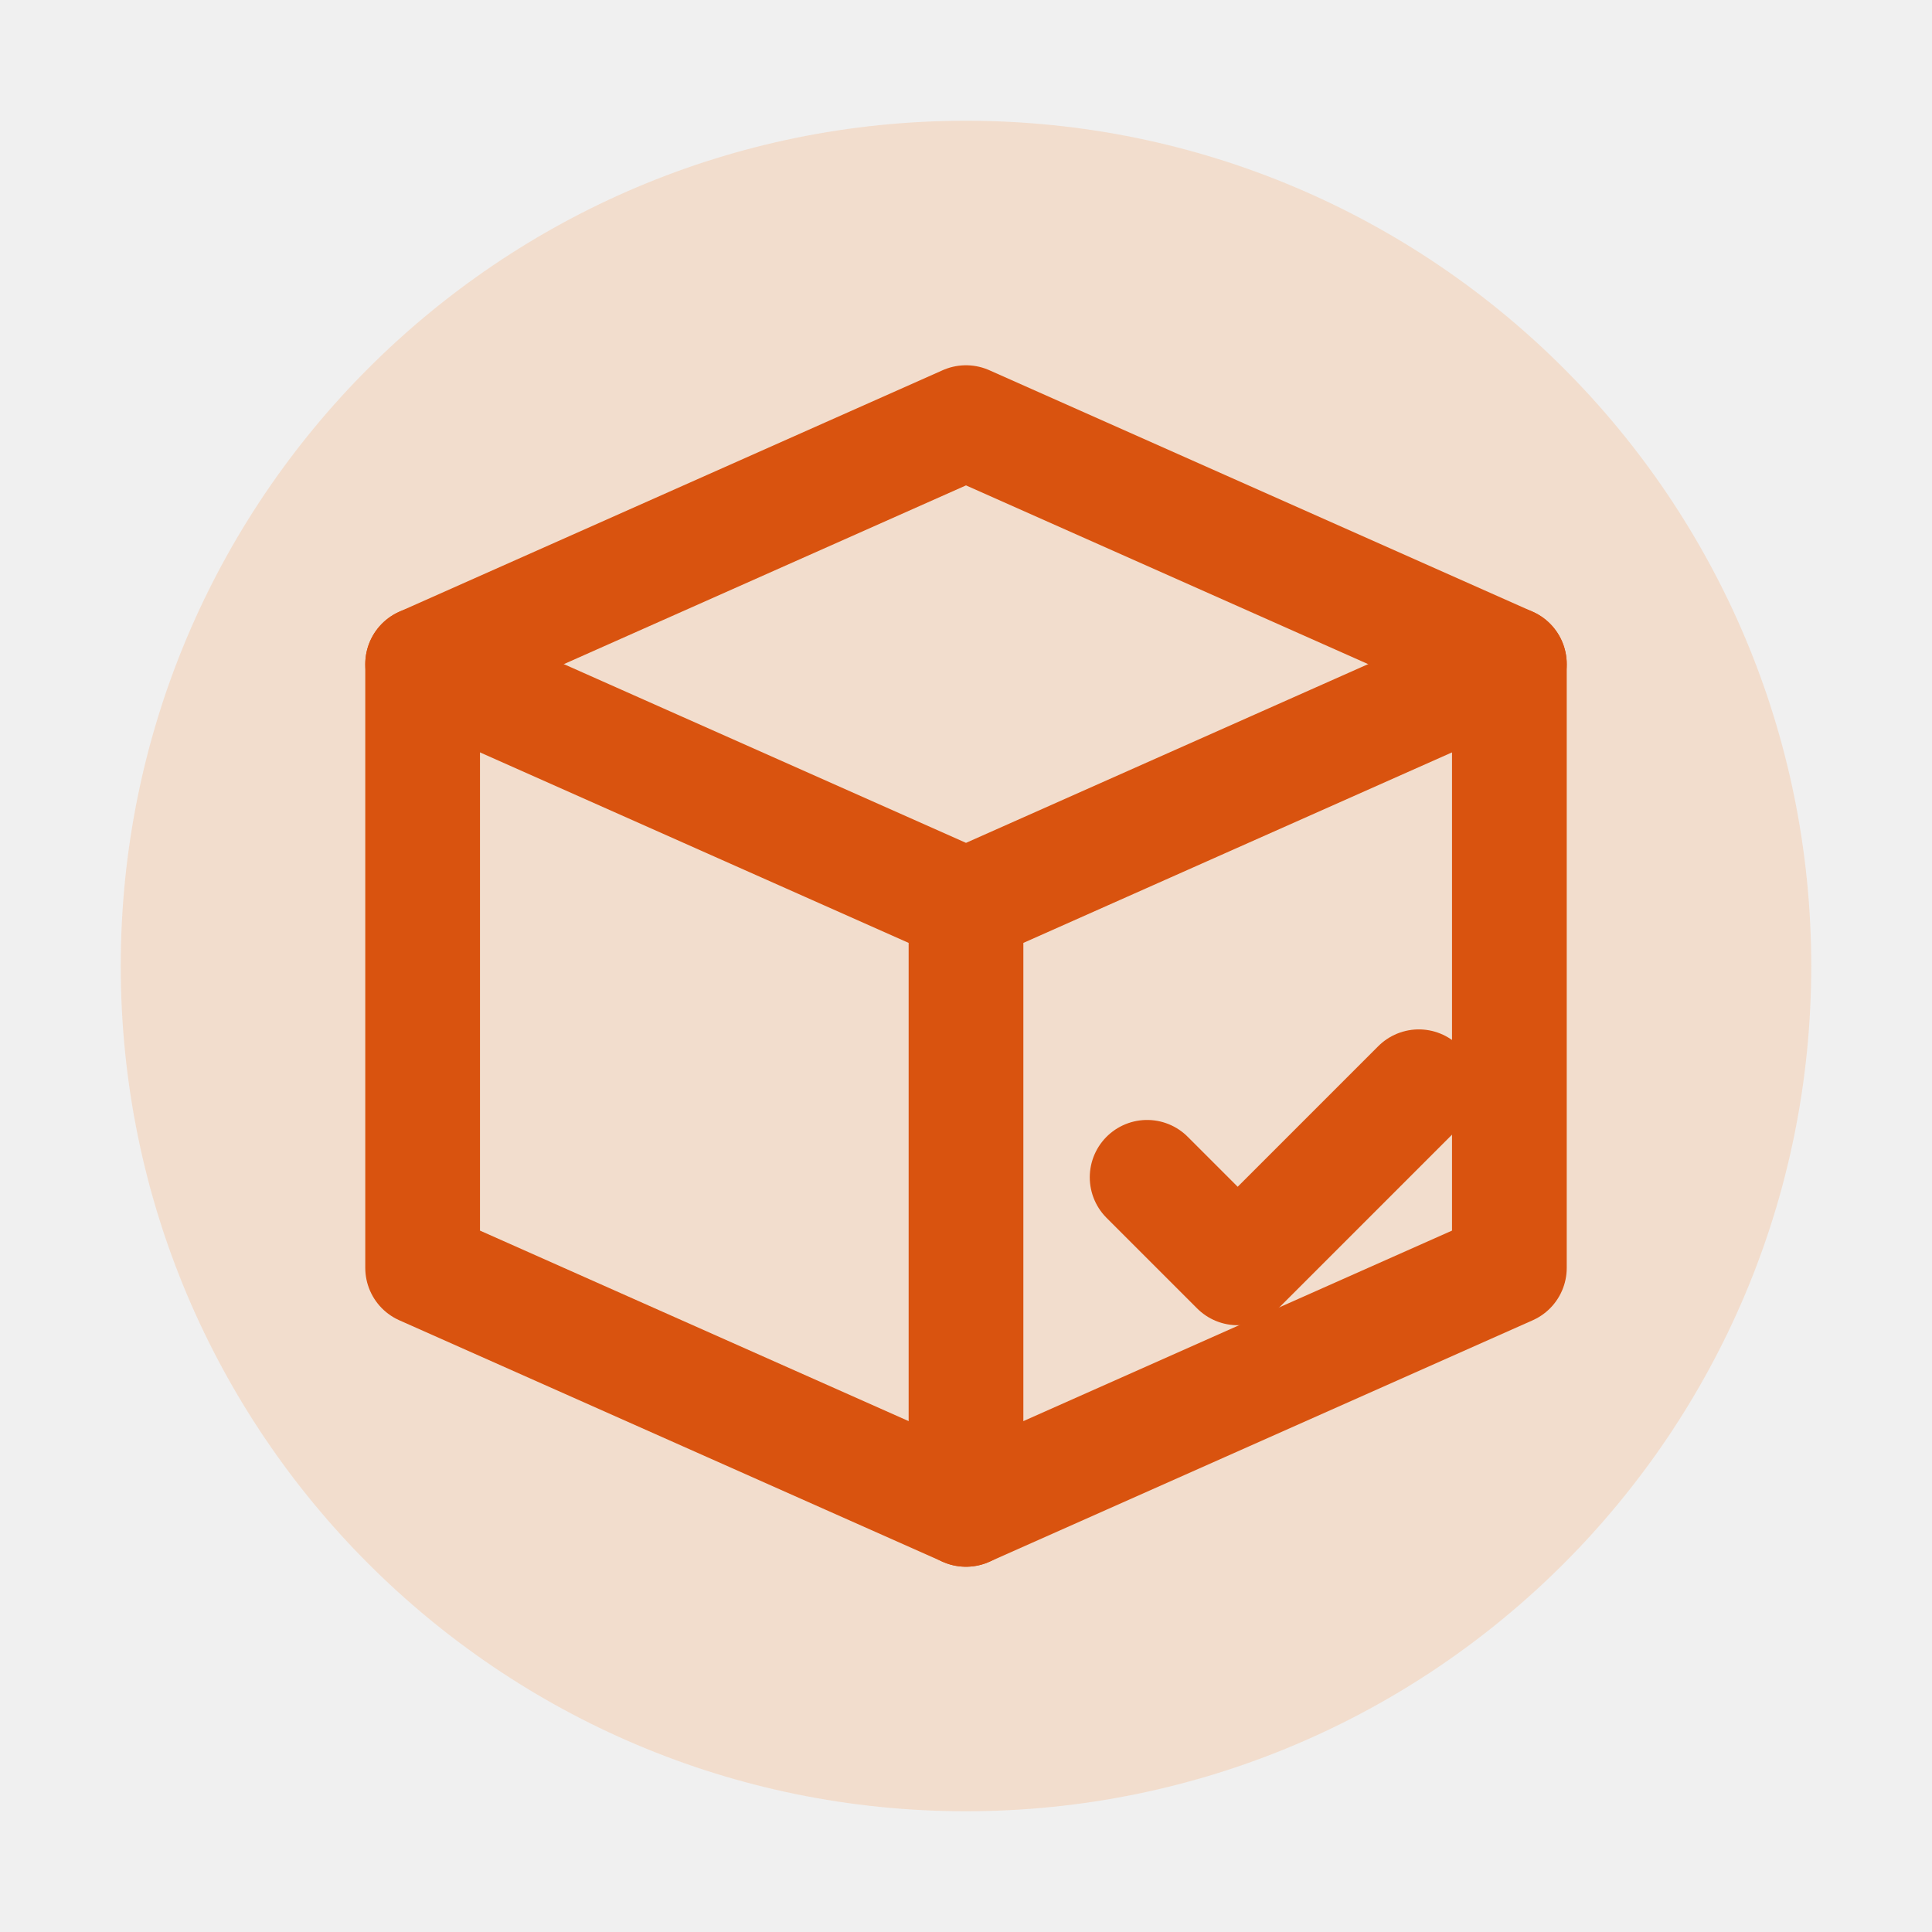
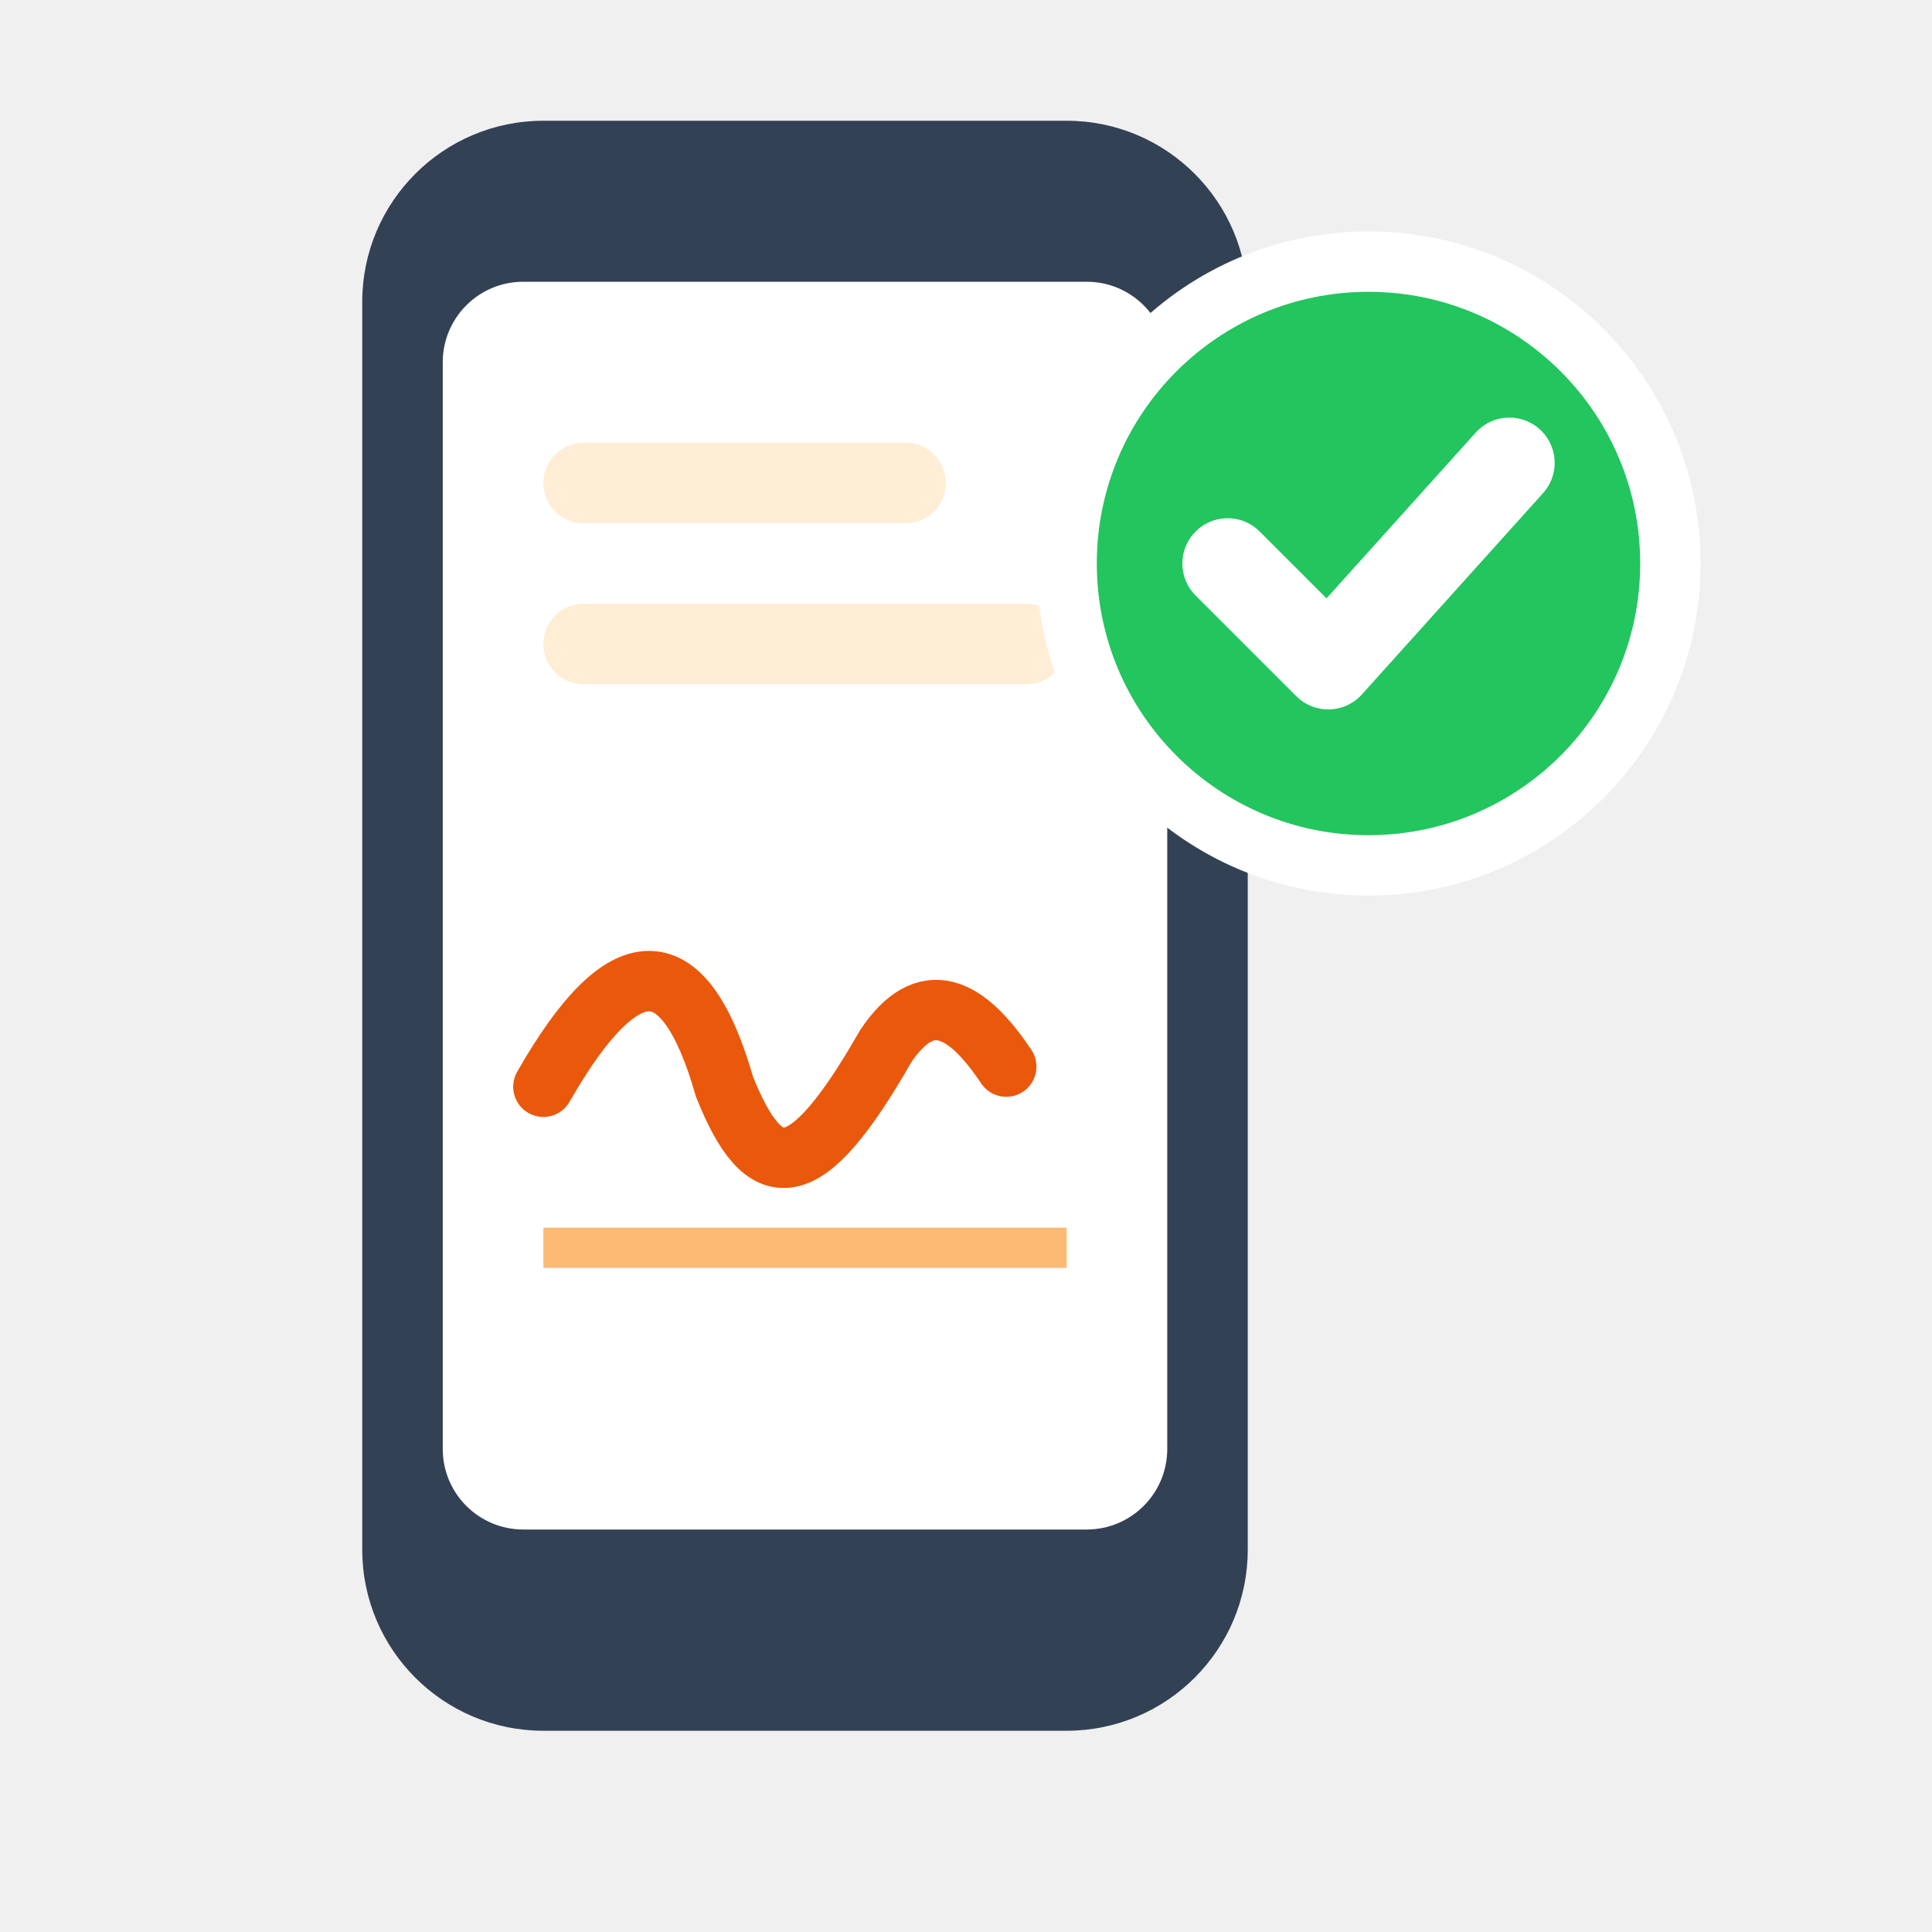
<svg xmlns="http://www.w3.org/2000/svg" viewBox="0 0 96 96">
-   <circle cx="48" cy="48" r="42" fill="#fb9a52" fill-opacity=".22" />
-   <g transform="translate(12 12) scale(3)" stroke="#d9530f" stroke-width="1.9" fill="none" stroke-linecap="round" stroke-linejoin="round">
-     <path d="M3 7l9-4 9 4v10l-9 4-9-4V7Z" />
-     <path d="M3 7l9 4 9-4M12 11v10" />
-     <path d="M15 15.5l1.5 1.5 3-3" />
+   <rect x="18" y="6" width="44" height="80" rx="9" fill="#334155" />
+   <rect x="22" y="14" width="36" height="62" rx="4" fill="#ffffff" />
+   <path d="M27 54c4-7 7-7 9 0 2 5 4 5 8-2 2-3 4-2 6 1" fill="none" stroke="#ea580c" stroke-width="3" stroke-linecap="round" />
+   <path d="M27 62h26" stroke="#fdba74" stroke-width="2" />
+   <g fill="#ffedd5">
+     <rect x="27" y="22" width="20" height="4" rx="2" />
+     <rect x="27" y="30" width="26" height="4" rx="2" />
  </g>
+   <circle cx="68" cy="28" r="15" fill="#22c55e" stroke="#ffffff" stroke-width="3" />
+   <path d="M61 28l5 5 9-10" fill="none" stroke="#ffffff" stroke-width="4.5" stroke-linecap="round" stroke-linejoin="round" />
</svg>
